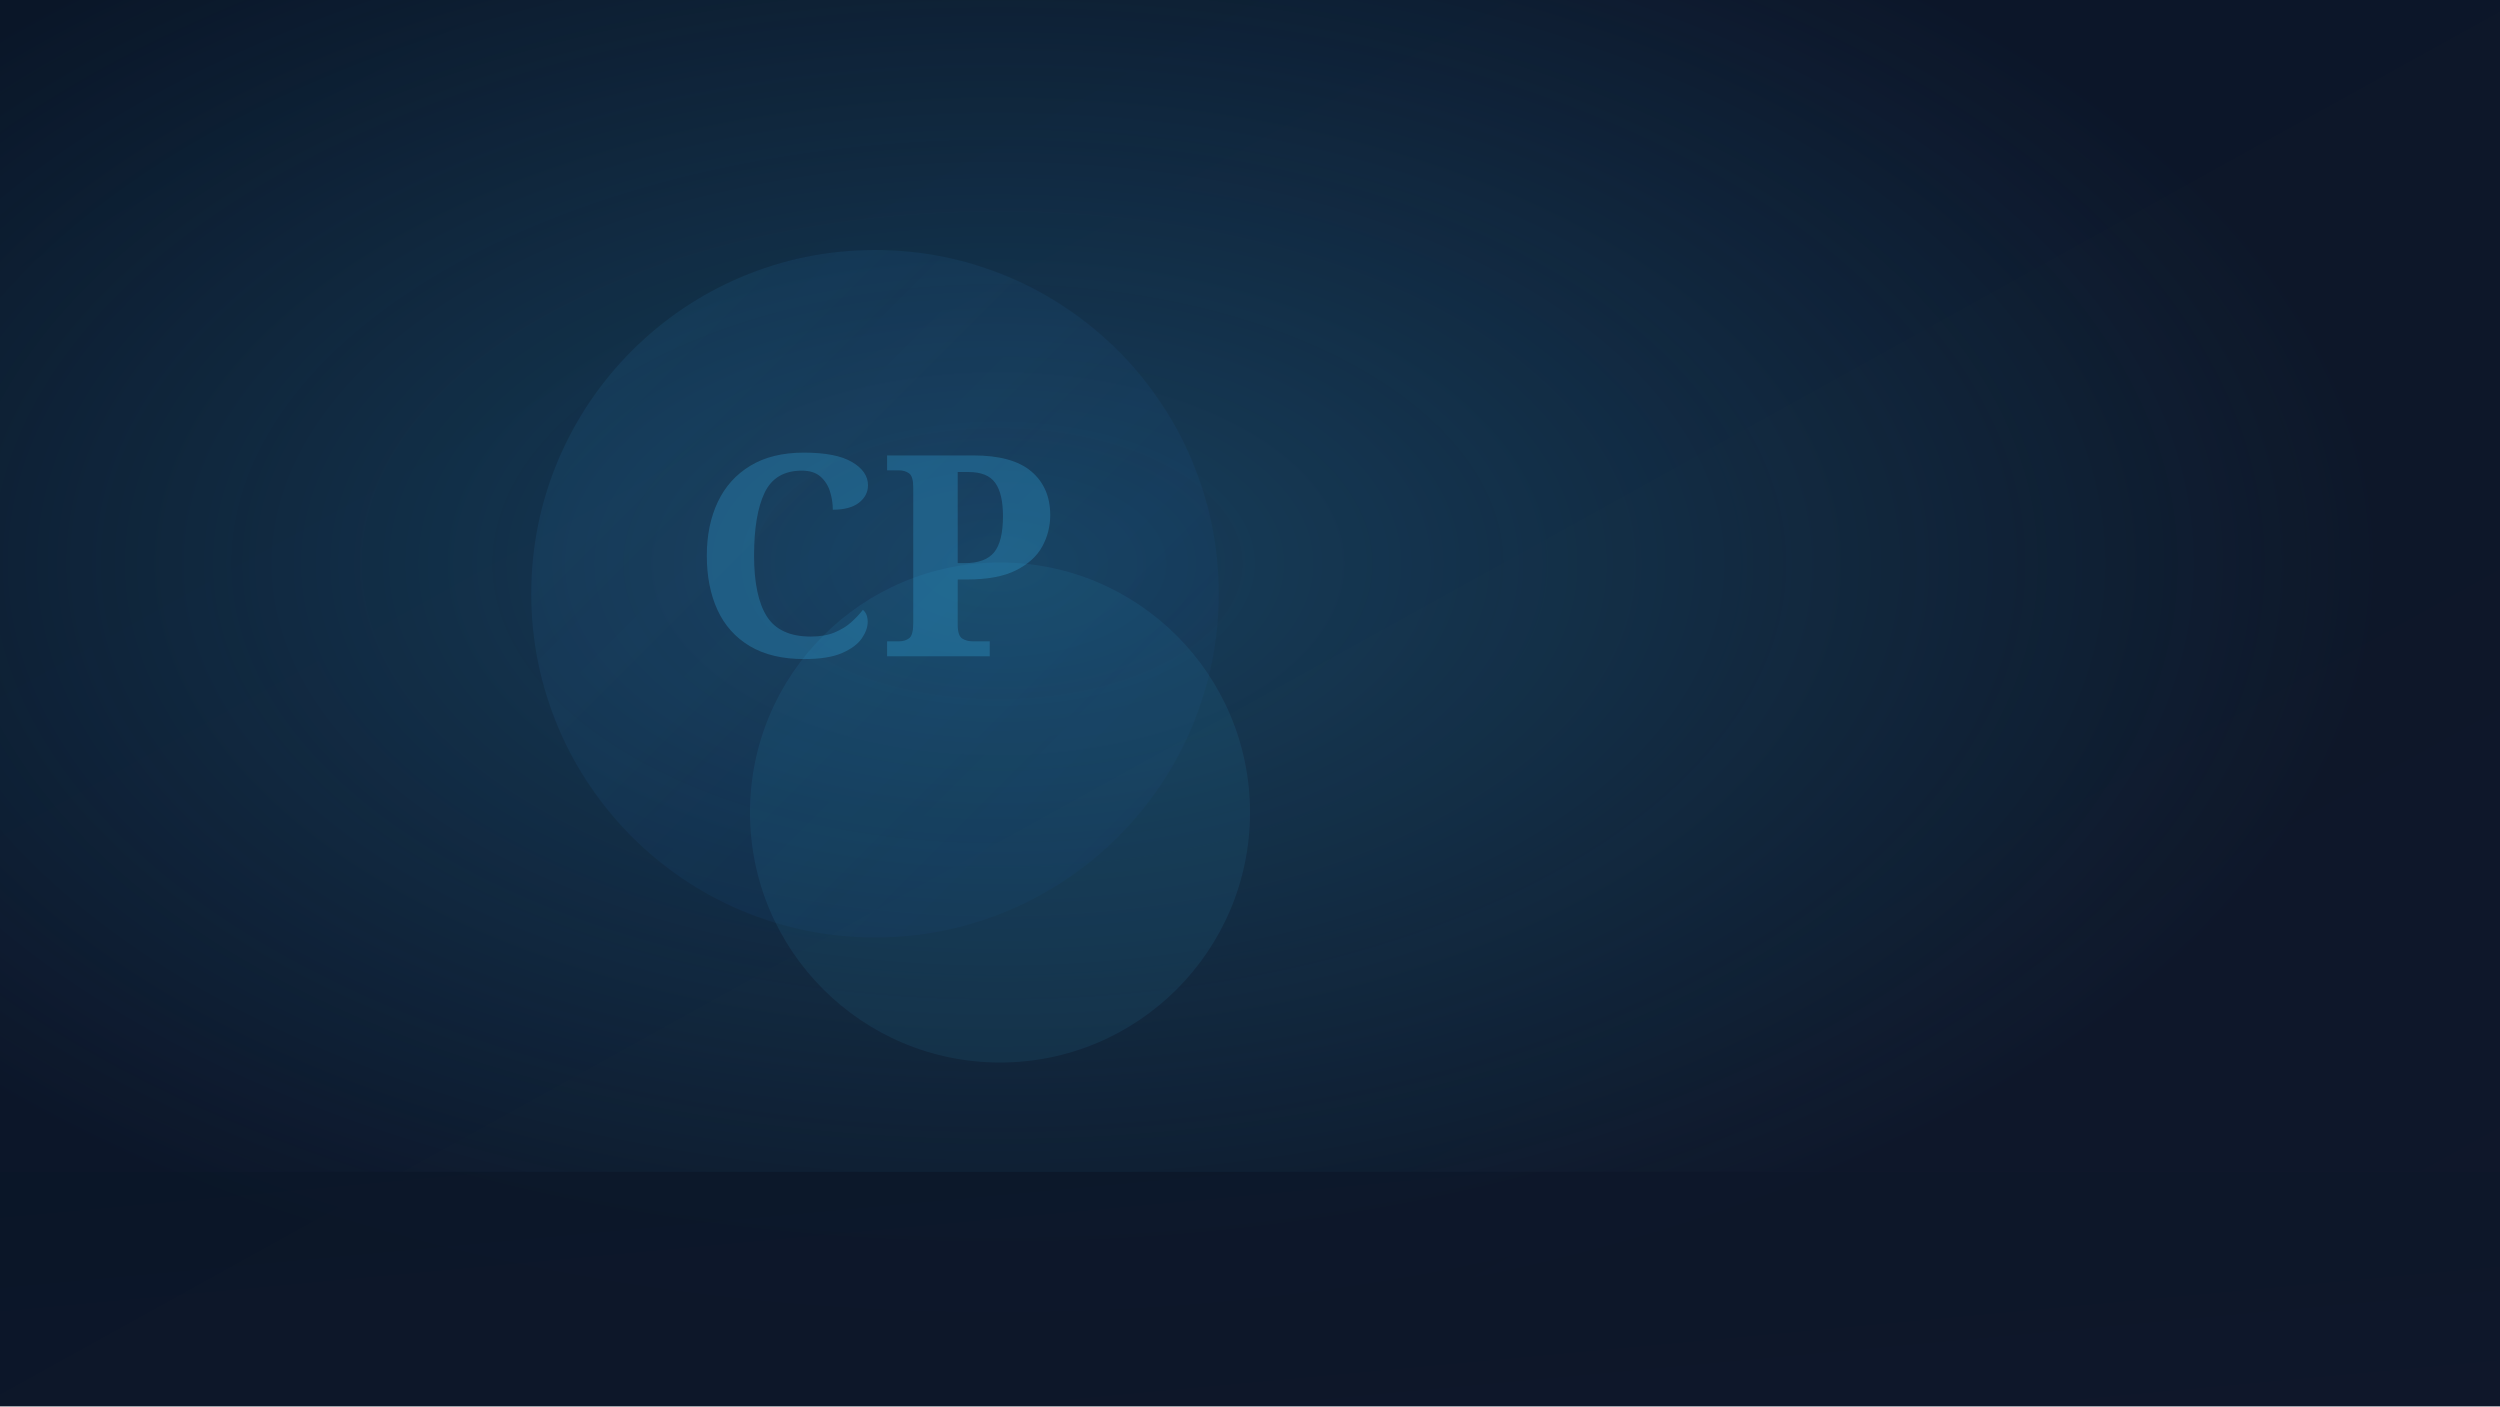
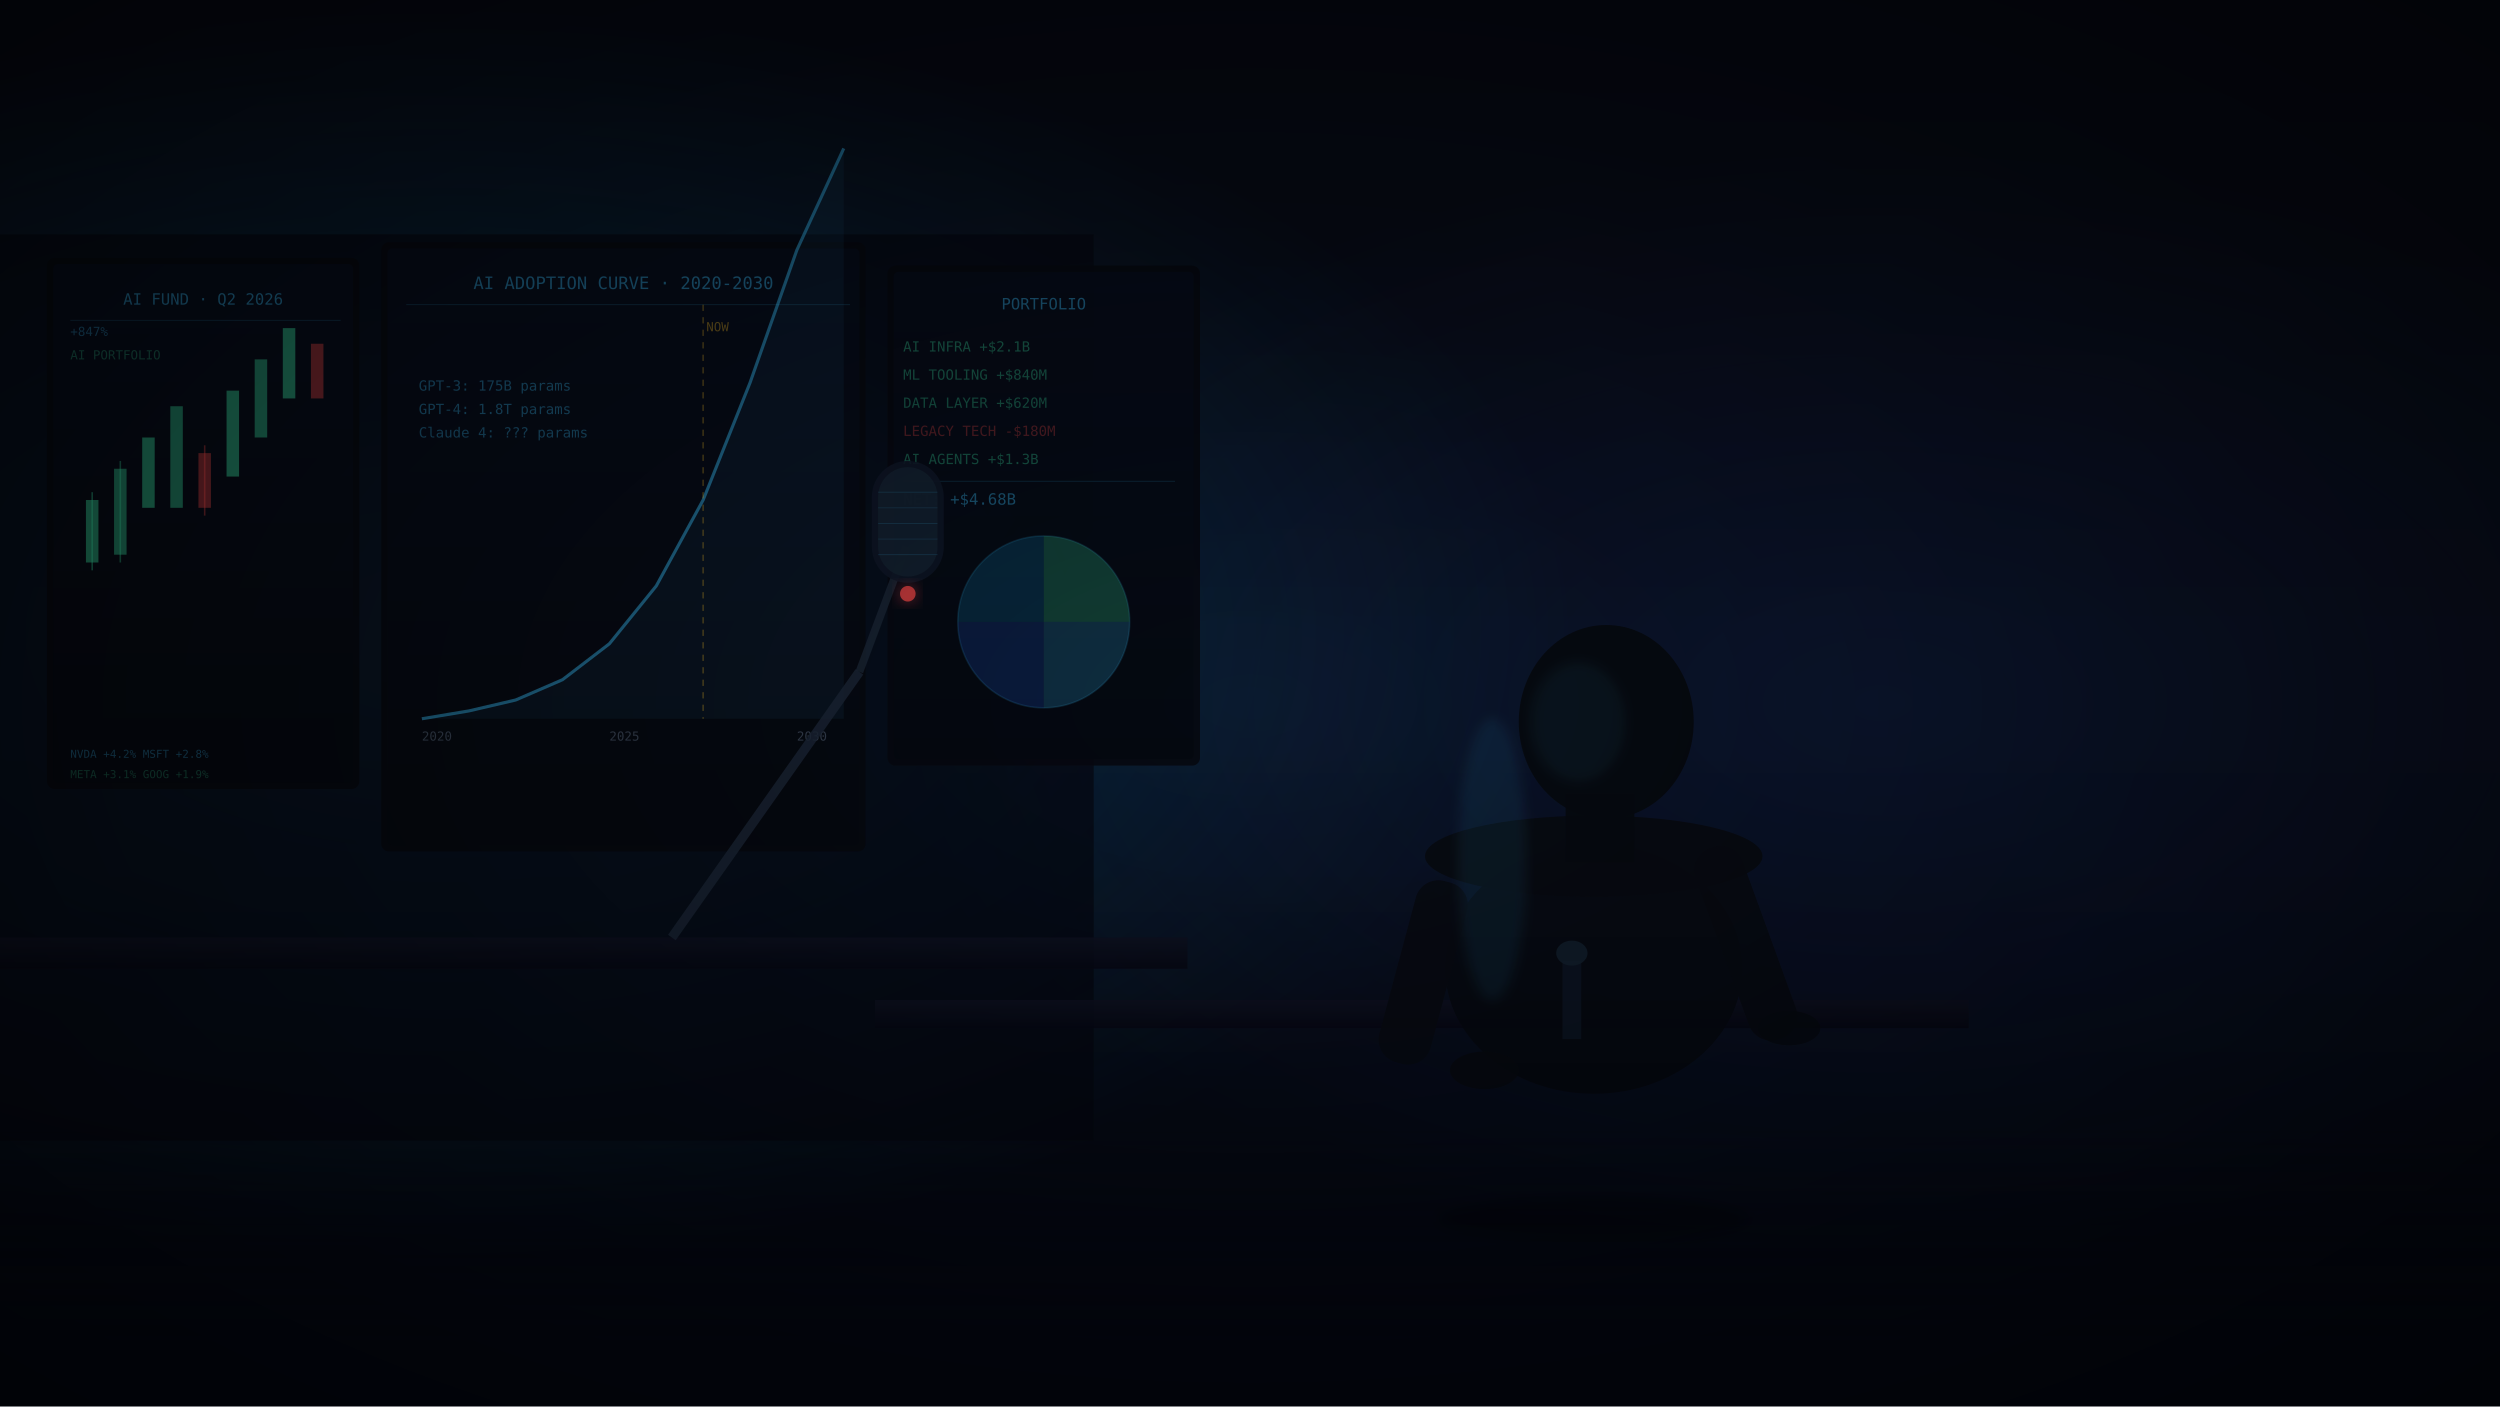
<svg xmlns="http://www.w3.org/2000/svg" viewBox="0 0 1600 900">
  <defs>
-     <linearGradient id="bg" x1="0%" y1="0%" x2="100%" y2="100%">
-       <stop offset="0%" style="stop-color:#0a1628" />
-       <stop offset="100%" style="stop-color:#0f172a" />
+     <linearGradient id="studio-bg" x1="0%" y1="0%" x2="0%" y2="100%">
+       <stop offset="0%" style="stop-color:#060914" />
+       <stop offset="50%" style="stop-color:#080c18" />
+       <stop offset="100%" style="stop-color:#030712" />
    </linearGradient>
-     <radialGradient id="glow" cx="40%" cy="40%" r="55%">
-       <stop offset="0%" style="stop-color:#38bdf8;stop-opacity:0.25" />
-       <stop offset="100%" style="stop-color:#38bdf8;stop-opacity:0" />
+     <radialGradient id="blue-glow" cx="18%" cy="45%" r="45%">
+       <stop offset="0%" style="stop-color:#38bdf8;stop-opacity:0.22" />
+       <stop offset="60%" style="stop-color:#0ea5e9;stop-opacity:0.1" />
+       <stop offset="100%" style="stop-color:#0ea5e9;stop-opacity:0" />
    </radialGradient>
-     <linearGradient id="accent" x1="0%" y1="0%" x2="100%" y2="100%">
-       <stop offset="0%" style="stop-color:#38bdf8;stop-opacity:0.15" />
-       <stop offset="100%" style="stop-color:#2563eb;stop-opacity:0.05" />
+     <radialGradient id="blue2" cx="75%" cy="50%" r="40%">
+       <stop offset="0%" style="stop-color:#2563eb;stop-opacity:0.12" />
+       <stop offset="100%" style="stop-color:#2563eb;stop-opacity:0" />
+     </radialGradient>
+     <linearGradient id="screen" x1="0%" y1="0%" x2="0%" y2="100%">
+       <stop offset="0%" style="stop-color:#060c1a" />
+       <stop offset="100%" style="stop-color:#04080f" />
    </linearGradient>
+     <linearGradient id="desk" x1="0%" y1="0%" x2="0%" y2="100%">
+       <stop offset="0%" style="stop-color:#0d1020" />
+       <stop offset="100%" style="stop-color:#060814" />
+     </linearGradient>
+     <linearGradient id="fig" x1="0%" y1="0%" x2="0%" y2="100%">
+       <stop offset="0%" style="stop-color:#080b14" />
+       <stop offset="100%" style="stop-color:#040710" />
+     </linearGradient>
+     <linearGradient id="floorfade" x1="0%" y1="0%" x2="0%" y2="100%">
+       <stop offset="0%" style="stop-color:#030712;stop-opacity:0" />
+       <stop offset="100%" style="stop-color:#030712;stop-opacity:1" />
+     </linearGradient>
+     <radialGradient id="vignette" cx="50%" cy="50%" r="70%">
+       <stop offset="0%" style="stop-color:#000000;stop-opacity:0" />
+       <stop offset="100%" style="stop-color:#000000;stop-opacity:0.6" />
+     </radialGradient>
+     <filter id="gblur">
+       <feGaussianBlur stdDeviation="18" />
+     </filter>
+     <filter id="mblur">
+       <feGaussianBlur stdDeviation="8" />
+     </filter>
+     <filter id="sblur">
+       <feGaussianBlur stdDeviation="3.5" />
+     </filter>
  </defs>
-   <rect width="1600" height="900" fill="url(#bg)" />
-   <rect width="1600" height="900" fill="url(#glow)" />
-   <circle cx="560" cy="380" r="220" fill="url(#accent)" opacity="0.6" />
-   <circle cx="640" cy="520" r="160" fill="#38bdf8" opacity="0.08" />
-   <text x="560" y="420" font-family="serif" font-size="180" font-weight="bold" fill="#38bdf8" opacity="0.25" text-anchor="middle">CP</text>
-   <rect x="0" y="750" width="1600" height="150" fill="url(#bg)" opacity="0.8" />
+   <rect width="1600" height="900" fill="url(#studio-bg)" />
+   <rect width="1600" height="900" fill="url(#blue-glow)" />
+   <rect width="1600" height="900" fill="url(#blue2)" />
+   <rect x="0" y="150" width="700" height="580" fill="#04060f" opacity="0.7" />
+   <rect x="30" y="165" width="200" height="340" rx="5" fill="#060810" opacity="0.95" />
+   <rect x="34" y="169" width="192" height="332" rx="3" fill="url(#screen)" opacity="0.9" />
+   <text x="130" y="195" font-family="monospace" font-size="10" fill="#38bdf8" opacity="0.5" text-anchor="middle">AI FUND · Q2 2026</text>
+   <line x1="45" y1="205" x2="218" y2="205" stroke="#38bdf8" stroke-width="0.5" opacity="0.2" />
+   <rect x="55" y="320" width="8" height="40" fill="#34d399" opacity="0.55" />
+   <line x1="59" y1="315" x2="59" y2="365" stroke="#34d399" stroke-width="1" opacity="0.45" />
+   <rect x="73" y="300" width="8" height="55" fill="#34d399" opacity="0.5" />
+   <line x1="77" y1="295" x2="77" y2="360" stroke="#34d399" stroke-width="1" opacity="0.4" />
+   <rect x="91" y="280" width="8" height="45" fill="#34d399" opacity="0.55" />
+   <rect x="109" y="260" width="8" height="65" fill="#34d399" opacity="0.5" />
+   <rect x="127" y="290" width="8" height="35" fill="#ef4444" opacity="0.45" />
+   <line x1="131" y1="285" x2="131" y2="330" stroke="#ef4444" stroke-width="1" opacity="0.4" />
+   <rect x="145" y="250" width="8" height="55" fill="#34d399" opacity="0.55" />
+   <rect x="163" y="230" width="8" height="50" fill="#34d399" opacity="0.5" />
+   <rect x="181" y="210" width="8" height="45" fill="#34d399" opacity="0.55" />
+   <rect x="199" y="220" width="8" height="35" fill="#ef4444" opacity="0.45" />
+   <text x="45" y="215" font-family="monospace" font-size="8" fill="#38bdf8" opacity="0.38">+847%</text>
+   <text x="45" y="230" font-family="monospace" font-size="8" fill="#34d399" opacity="0.35">AI PORTFOLIO</text>
+   <text x="45" y="485" font-family="monospace" font-size="7" fill="#38bdf8" opacity="0.35">NVDA +4.2%  MSFT +2.8%</text>
+   <text x="45" y="498" font-family="monospace" font-size="7" fill="#34d399" opacity="0.3">META +3.1%  GOOG +1.9%</text>
+   <rect x="244" y="155" width="310" height="390" rx="5" fill="#060810" opacity="0.95" />
+   <rect x="248" y="159" width="302" height="382" rx="3" fill="url(#screen)" opacity="0.9" />
+   <text x="399" y="185" font-family="monospace" font-size="11" fill="#38bdf8" opacity="0.48" text-anchor="middle">AI ADOPTION CURVE · 2020-2030</text>
+   <line x1="260" y1="195" x2="544" y2="195" stroke="#38bdf8" stroke-width="0.5" opacity="0.2" />
+   <polyline points="270,460 300,455 330,448 360,435 390,412 420,375 450,320 480,245 510,160 540,95" fill="none" stroke="#38bdf8" stroke-width="2" opacity="0.5" />
+   <polygon points="270,460 300,455 330,448 360,435 390,412 420,375 450,320 480,245 510,160 540,95 540,460" fill="#38bdf8" opacity="0.06" />
+   <line x1="450" y1="195" x2="450" y2="460" stroke="#fbbf24" stroke-width="1" stroke-dasharray="4,4" opacity="0.3" />
+   <text x="452" y="212" font-family="monospace" font-size="8" fill="#fbbf24" opacity="0.4">NOW</text>
+   <text x="270" y="474" font-family="monospace" font-size="8" fill="#64748b" opacity="0.5">2020</text>
+   <text x="390" y="474" font-family="monospace" font-size="8" fill="#64748b" opacity="0.5">2025</text>
+   <text x="510" y="474" font-family="monospace" font-size="8" fill="#64748b" opacity="0.5">2030</text>
+   <text x="268" y="250" font-family="monospace" font-size="9" fill="#38bdf8" opacity="0.4">GPT-3: 175B params</text>
+   <text x="268" y="265" font-family="monospace" font-size="9" fill="#38bdf8" opacity="0.4">GPT-4: 1.8T params</text>
+   <text x="268" y="280" font-family="monospace" font-size="9" fill="#38bdf8" opacity="0.38">Claude 4: ??? params</text>
+   <rect x="568" y="170" width="200" height="320" rx="5" fill="#060810" opacity="0.9" />
+   <rect x="572" y="174" width="192" height="312" rx="3" fill="url(#screen)" opacity="0.85" />
+   <text x="668" y="198" font-family="monospace" font-size="10" fill="#38bdf8" opacity="0.45" text-anchor="middle">PORTFOLIO</text>
+   <text x="578" y="225" font-family="monospace" font-size="9" fill="#34d399" opacity="0.4">AI INFRA    +$2.1B</text>
+   <text x="578" y="243" font-family="monospace" font-size="9" fill="#34d399" opacity="0.38">ML TOOLING  +$840M</text>
+   <text x="578" y="261" font-family="monospace" font-size="9" fill="#34d399" opacity="0.36">DATA LAYER  +$620M</text>
+   <text x="578" y="279" font-family="monospace" font-size="9" fill="#ef4444" opacity="0.32">LEGACY TECH  -$180M</text>
+   <text x="578" y="297" font-family="monospace" font-size="9" fill="#34d399" opacity="0.36">AI AGENTS   +$1.3B</text>
+   <line x1="578" y1="308" x2="752" y2="308" stroke="#38bdf8" stroke-width="0.5" opacity="0.18" />
+   <text x="578" y="323" font-family="monospace" font-size="10" fill="#38bdf8" opacity="0.4">NET: +$4.68B</text>
+   <circle cx="668" cy="398" r="55" fill="none" stroke="#38bdf8" stroke-width="1" opacity="0.15" />
+   <path d="M668 343 A55 55 0 0 1 723 398 L668 398 Z" fill="#34d399" opacity="0.25" />
+   <path d="M723 398 A55 55 0 0 1 668 453 L668 398 Z" fill="#38bdf8" opacity="0.2" />
+   <path d="M668 453 A55 55 0 0 1 613 398 L668 398 Z" fill="#2563eb" opacity="0.2" />
+   <path d="M613 398 A55 55 0 0 1 668 343 L668 398 Z" fill="#0ea5e9" opacity="0.18" />
+   <rect x="0" y="600" width="760" height="20" fill="url(#desk)" opacity="0.9" />
+   <line x1="430" y1="600" x2="550" y2="430" stroke="#1a2535" stroke-width="6" opacity="0.85" />
+   <line x1="550" y1="430" x2="580" y2="350" stroke="#1a2535" stroke-width="5" opacity="0.8" />
+   <rect x="558" y="295" width="46" height="78" rx="23" fill="#0d1525" opacity="0.9" />
+   <rect x="562" y="299" width="38" height="70" rx="19" fill="#12202e" opacity="0.88" />
+   <line x1="562" y1="315" x2="600" y2="315" stroke="#38bdf8" stroke-width="0.5" opacity="0.18" />
+   <line x1="562" y1="325" x2="600" y2="325" stroke="#38bdf8" stroke-width="0.5" opacity="0.15" />
+   <line x1="562" y1="335" x2="600" y2="335" stroke="#38bdf8" stroke-width="0.5" opacity="0.18" />
+   <line x1="562" y1="345" x2="600" y2="345" stroke="#38bdf8" stroke-width="0.5" opacity="0.15" />
+   <line x1="562" y1="355" x2="600" y2="355" stroke="#38bdf8" stroke-width="0.5" opacity="0.18" />
+   <circle cx="581" cy="380" r="5" fill="#ef4444" opacity="0.75" />
+   <circle cx="581" cy="380" r="8" fill="#ef4444" opacity="0.2" filter="url(#sblur)" />
+   <rect x="560" y="640" width="700" height="18" fill="url(#desk)" opacity="0.9" />
+   <ellipse cx="1020" cy="620" rx="95" ry="80" fill="url(#fig)" opacity="0.95" />
+   <ellipse cx="1020" cy="548" rx="108" ry="26" fill="#070a12" opacity="0.96" />
+   <ellipse cx="1028" cy="462" rx="56" ry="62" fill="#060910" opacity="0.96" />
+   <rect x="1002" y="508" width="44" height="44" fill="#060910" opacity="0.96" />
+   <rect x="910" y="560" width="34" height="120" rx="15" fill="#070a12" opacity="0.9" transform="rotate(15 910 560)" />
+   <rect x="1080" y="548" width="32" height="130" rx="15" fill="#070a12" opacity="0.9" transform="rotate(-20 1080 548)" />
+   <ellipse cx="950" cy="685" rx="22" ry="12" fill="#060910" opacity="0.88" />
+   <ellipse cx="1145" cy="658" rx="20" ry="11" fill="#060910" opacity="0.85" />
+   <ellipse cx="955" cy="550" rx="22" ry="90" fill="#38bdf8" opacity="0.08" filter="url(#sblur)" />
+   <ellipse cx="1010" cy="462" rx="30" ry="38" fill="#38bdf8" opacity="0.06" filter="url(#sblur)" />
+   <rect x="1000" y="615" width="12" height="50" fill="#0d1525" opacity="0.8" />
+   <ellipse cx="1006" cy="610" rx="10" ry="8" fill="#12202e" opacity="0.85" />
+   <ellipse cx="1020" cy="780" rx="100" ry="14" fill="#000000" opacity="0.35" filter="url(#sblur)" />
+   <rect x="0" y="720" width="1600" height="180" fill="url(#floorfade)" />
+   <rect width="1600" height="900" fill="url(#vignette)" />
</svg>
